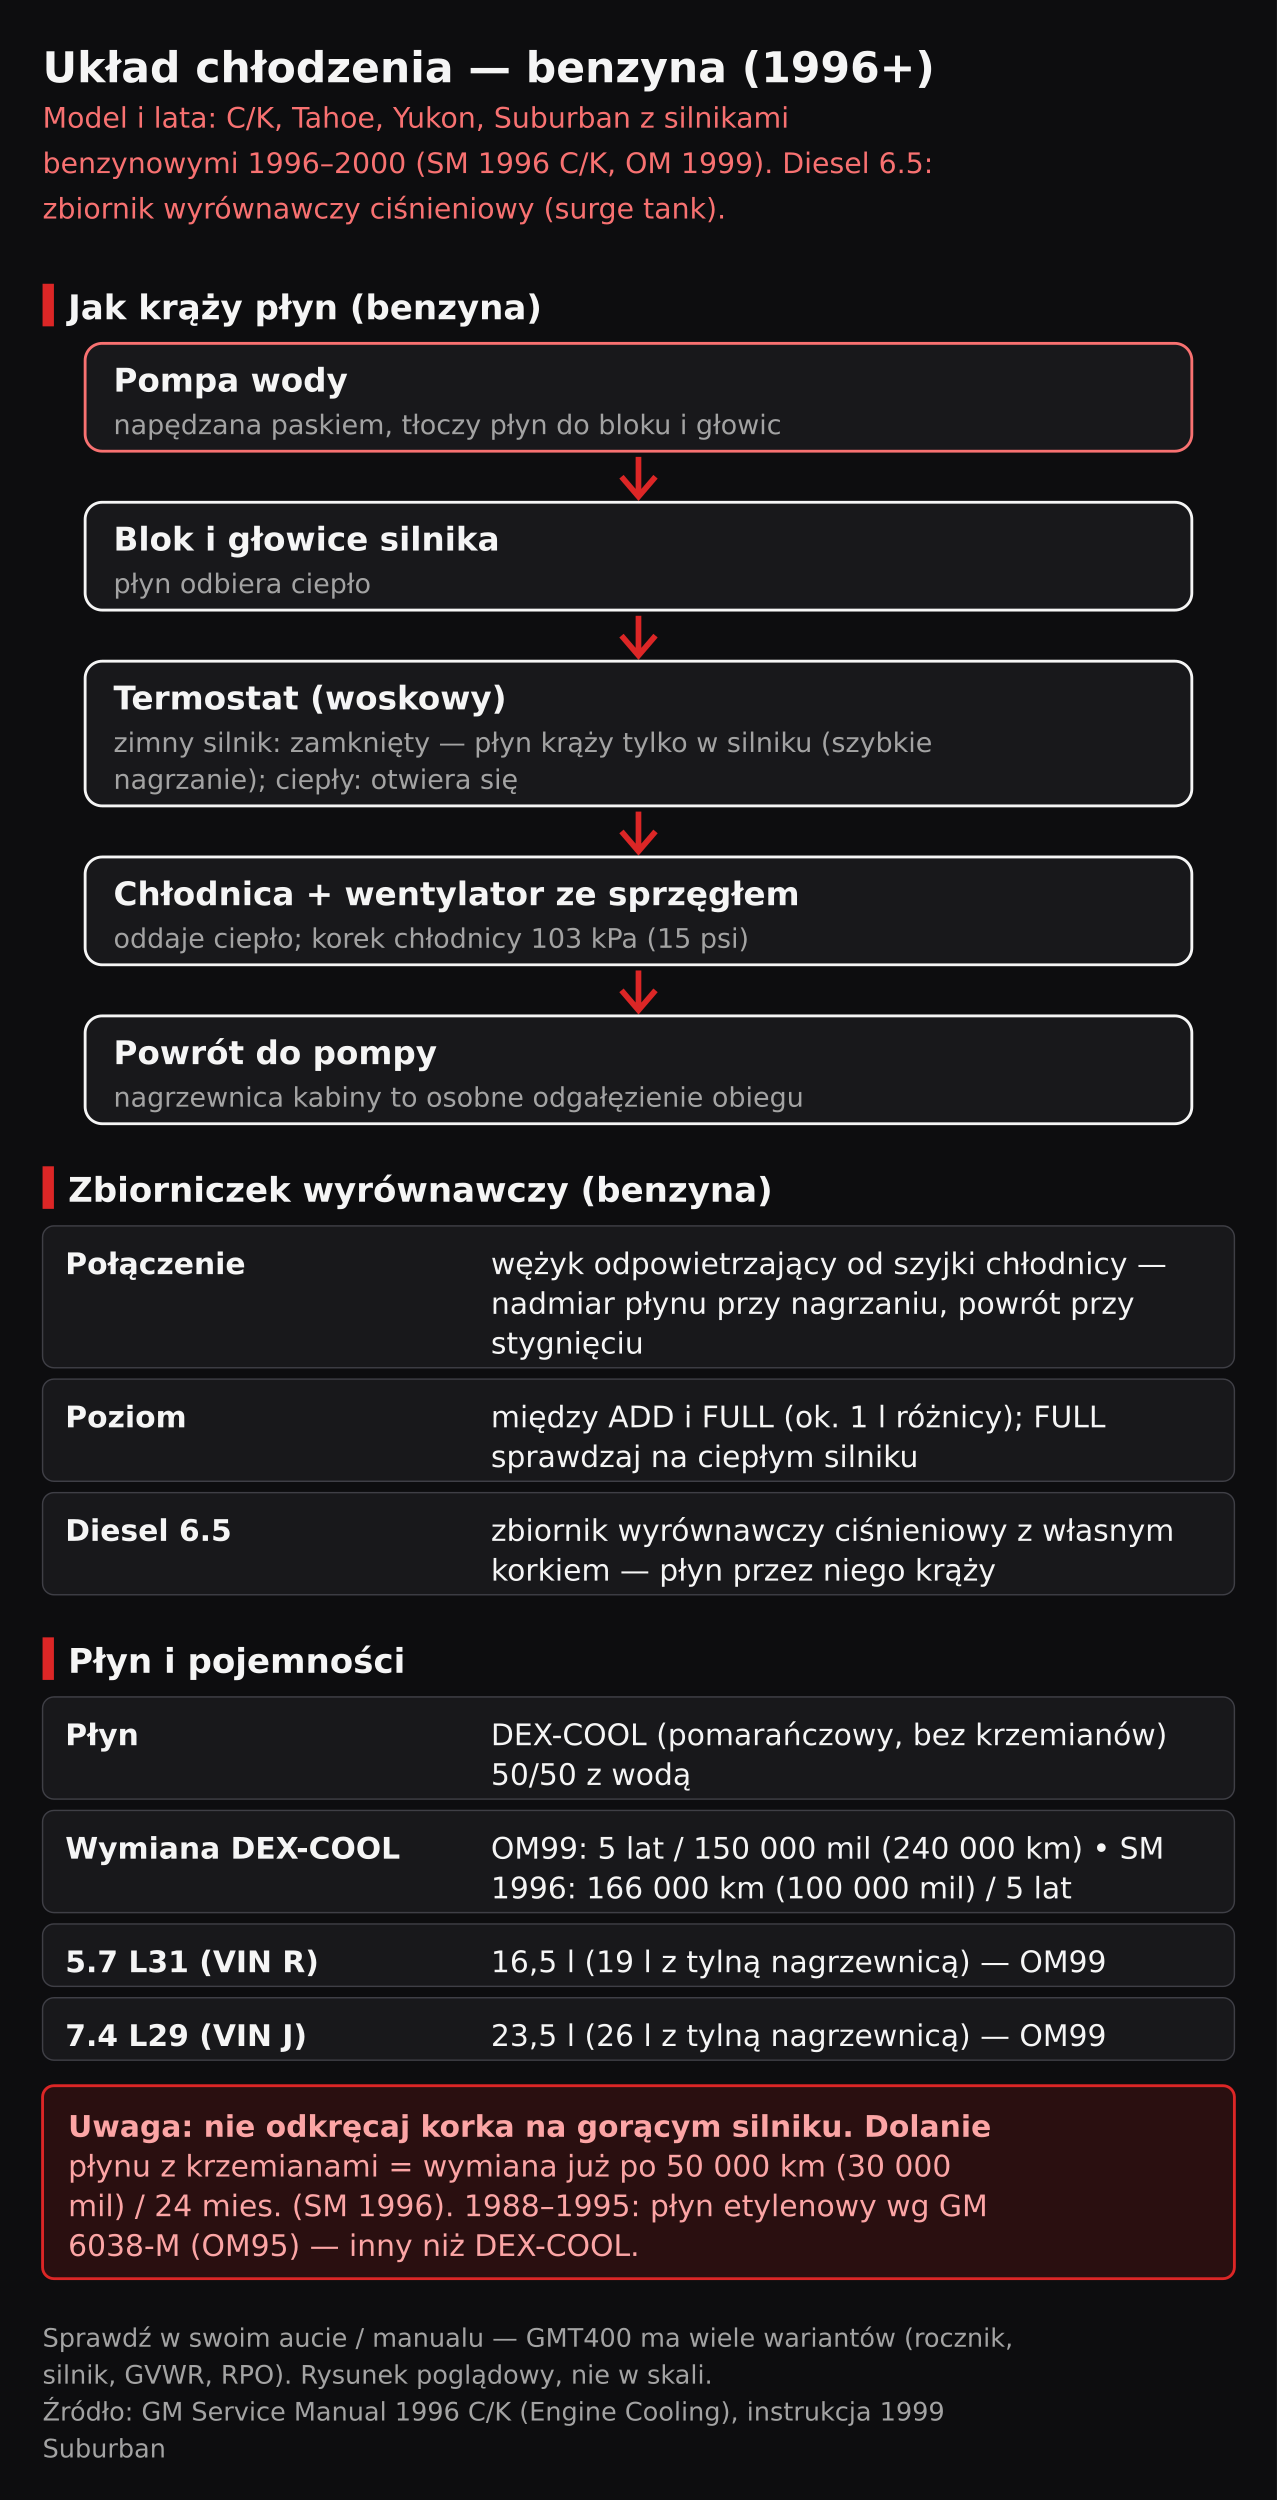
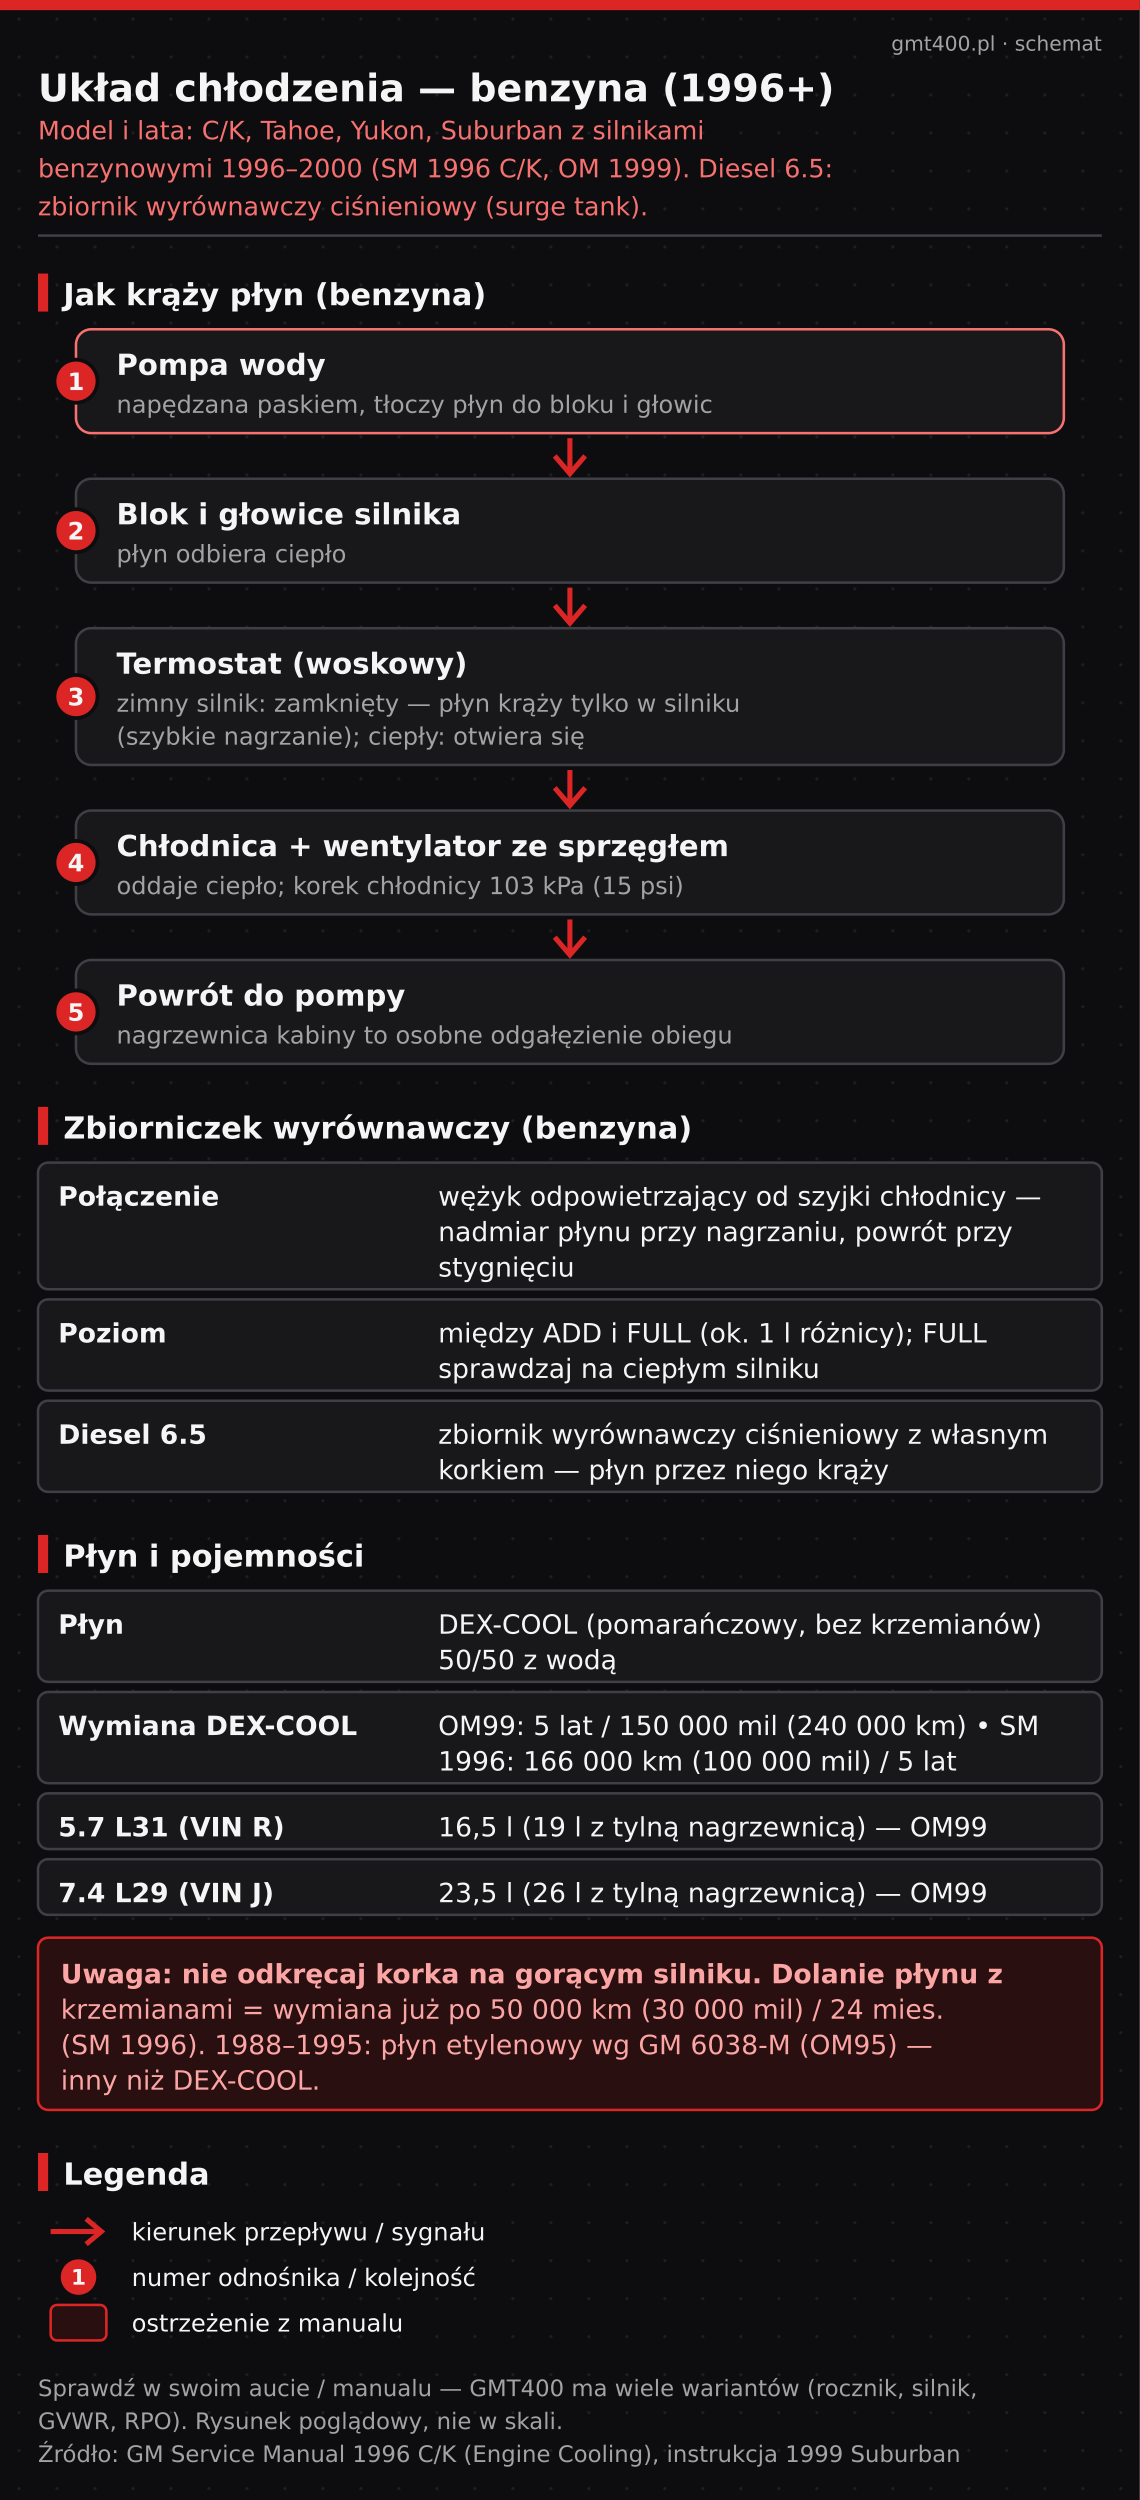
- <svg xmlns="http://www.w3.org/2000/svg" viewBox="0 0 900 1762" width="900" height="1762" role="img" aria-label="Układ chłodzenia — benzyna (1996+)">
-   <rect width="900" height="1762" fill="#0d0d0f" />
+ <svg xmlns="http://www.w3.org/2000/svg" viewBox="0 0 900 1974" width="900" height="1974" role="img" aria-label="Układ chłodzenia — benzyna (1996+)">
+   <defs>
+     <pattern id="g" width="30" height="30" patternUnits="userSpaceOnUse">
+       <circle cx="15" cy="15" r="1.2" fill="#1f1f24" />
+     </pattern>
+   </defs>
+   <rect width="900" height="1974" fill="#0d0d0f" />
+   <rect width="900" height="1974" fill="url(#g)" />
  <g font-family="DejaVu Sans, Arial, sans-serif">
-     <text x="30" y="58" font-size="30" fill="#f5f5f5" font-weight="bold">Układ chłodzenia — benzyna (1996+)</text>
-     <text x="30" y="90" font-size="20" fill="#f87171">Model i lata: C/K, Tahoe, Yukon, Suburban z silnikami</text>
-     <text x="30" y="122" font-size="20" fill="#f87171">benzynowymi 1996–2000 (SM 1996 C/K, OM 1999). Diesel 6.5:</text>
-     <text x="30" y="154" font-size="20" fill="#f87171">zbiornik wyrównawczy ciśnieniowy (surge tank).</text>
-     <rect x="30" y="200" width="8" height="30" fill="#dc2626" />
-     <text x="48" y="225" font-size="24" fill="#f5f5f5" font-weight="bold">Jak krąży płyn (benzyna)</text>
-     <rect x="60" y="242" width="780" height="76" rx="12" fill="#18181b" stroke="#f87171" stroke-width="2" />
-     <text x="80" y="276" font-size="23" fill="#f5f5f5" font-weight="bold">Pompa wody</text>
-     <text x="80" y="306" font-size="19" fill="#a3a3a3">napędzana paskiem, tłoczy płyn do bloku i głowic</text>
-     <path d="M450 322 v26 m-12 -12 l12 14 l12 -14" stroke="#dc2626" stroke-width="4" fill="none" />
-     <rect x="60" y="354" width="780" height="76" rx="12" fill="#18181b" stroke="#f5f5f5" stroke-width="2" />
-     <text x="80" y="388" font-size="23" fill="#f5f5f5" font-weight="bold">Blok i głowice silnika</text>
-     <text x="80" y="418" font-size="19" fill="#a3a3a3">płyn odbiera ciepło</text>
-     <path d="M450 434 v26 m-12 -12 l12 14 l12 -14" stroke="#dc2626" stroke-width="4" fill="none" />
-     <rect x="60" y="466" width="780" height="102" rx="12" fill="#18181b" stroke="#f5f5f5" stroke-width="2" />
-     <text x="80" y="500" font-size="23" fill="#f5f5f5" font-weight="bold">Termostat (woskowy)</text>
-     <text x="80" y="530" font-size="19" fill="#a3a3a3">zimny silnik: zamknięty — płyn krąży tylko w silniku (szybkie</text>
-     <text x="80" y="556" font-size="19" fill="#a3a3a3">nagrzanie); ciepły: otwiera się</text>
-     <path d="M450 572 v26 m-12 -12 l12 14 l12 -14" stroke="#dc2626" stroke-width="4" fill="none" />
-     <rect x="60" y="604" width="780" height="76" rx="12" fill="#18181b" stroke="#f5f5f5" stroke-width="2" />
-     <text x="80" y="638" font-size="23" fill="#f5f5f5" font-weight="bold">Chłodnica + wentylator ze sprzęgłem</text>
-     <text x="80" y="668" font-size="19" fill="#a3a3a3">oddaje ciepło; korek chłodnicy 103 kPa (15 psi)</text>
-     <path d="M450 684 v26 m-12 -12 l12 14 l12 -14" stroke="#dc2626" stroke-width="4" fill="none" />
-     <rect x="60" y="716" width="780" height="76" rx="12" fill="#18181b" stroke="#f5f5f5" stroke-width="2" />
-     <text x="80" y="750" font-size="23" fill="#f5f5f5" font-weight="bold">Powrót do pompy</text>
-     <text x="80" y="780" font-size="19" fill="#a3a3a3">nagrzewnica kabiny to osobne odgałęzienie obiegu</text>
-     <rect x="30" y="822" width="8" height="30" fill="#dc2626" />
-     <text x="48" y="847" font-size="24" fill="#f5f5f5" font-weight="bold">Zbiorniczek wyrównawczy (benzyna)</text>
-     <rect x="30" y="864" width="840" height="100" rx="8" fill="#18181b" stroke="#3f3f46" />
-     <text x="46" y="898" font-size="21" fill="#f5f5f5" font-weight="bold">Połączenie</text>
-     <text x="346" y="898" font-size="21" fill="#f5f5f5">wężyk odpowietrzający od szyjki chłodnicy —</text>
-     <text x="346" y="926" font-size="21" fill="#f5f5f5">nadmiar płynu przy nagrzaniu, powrót przy</text>
-     <text x="346" y="954" font-size="21" fill="#f5f5f5">stygnięciu</text>
-     <rect x="30" y="972" width="840" height="72" rx="8" fill="#18181b" stroke="#3f3f46" />
-     <text x="46" y="1006" font-size="21" fill="#f5f5f5" font-weight="bold">Poziom</text>
-     <text x="346" y="1006" font-size="21" fill="#f5f5f5">między ADD i FULL (ok. 1 l różnicy); FULL</text>
-     <text x="346" y="1034" font-size="21" fill="#f5f5f5">sprawdzaj na ciepłym silniku</text>
-     <rect x="30" y="1052" width="840" height="72" rx="8" fill="#18181b" stroke="#3f3f46" />
-     <text x="46" y="1086" font-size="21" fill="#f5f5f5" font-weight="bold">Diesel 6.5</text>
-     <text x="346" y="1086" font-size="21" fill="#f5f5f5">zbiornik wyrównawczy ciśnieniowy z własnym</text>
-     <text x="346" y="1114" font-size="21" fill="#f5f5f5">korkiem — płyn przez niego krąży</text>
-     <rect x="30" y="1154" width="8" height="30" fill="#dc2626" />
-     <text x="48" y="1179" font-size="24" fill="#f5f5f5" font-weight="bold">Płyn i pojemności</text>
-     <rect x="30" y="1196" width="840" height="72" rx="8" fill="#18181b" stroke="#3f3f46" />
-     <text x="46" y="1230" font-size="21" fill="#f5f5f5" font-weight="bold">Płyn</text>
-     <text x="346" y="1230" font-size="21" fill="#f5f5f5">DEX-COOL (pomarańczowy, bez krzemianów)</text>
-     <text x="346" y="1258" font-size="21" fill="#f5f5f5">50/50 z wodą</text>
-     <rect x="30" y="1276" width="840" height="72" rx="8" fill="#18181b" stroke="#3f3f46" />
-     <text x="46" y="1310" font-size="21" fill="#f5f5f5" font-weight="bold">Wymiana DEX-COOL</text>
-     <text x="346" y="1310" font-size="21" fill="#f5f5f5">OM99: 5 lat / 150 000 mil (240 000 km) • SM</text>
-     <text x="346" y="1338" font-size="21" fill="#f5f5f5">1996: 166 000 km (100 000 mil) / 5 lat</text>
-     <rect x="30" y="1356" width="840" height="44" rx="8" fill="#18181b" stroke="#3f3f46" />
-     <text x="46" y="1390" font-size="21" fill="#f5f5f5" font-weight="bold">5.7 L31 (VIN R)</text>
-     <text x="346" y="1390" font-size="21" fill="#f5f5f5">16,5 l (19 l z tylną nagrzewnicą) — OM99</text>
-     <rect x="30" y="1408" width="840" height="44" rx="8" fill="#18181b" stroke="#3f3f46" />
-     <text x="46" y="1442" font-size="21" fill="#f5f5f5" font-weight="bold">7.4 L29 (VIN J)</text>
-     <text x="346" y="1442" font-size="21" fill="#f5f5f5">23,5 l (26 l z tylną nagrzewnicą) — OM99</text>
-     <rect x="30" y="1470" width="840" height="136" rx="8" fill="#2a0f10" stroke="#dc2626" stroke-width="2" />
-     <text x="48" y="1506" font-size="21" fill="#fca5a5" font-weight="bold">Uwaga: nie odkręcaj korka na gorącym silniku. Dolanie</text>
-     <text x="48" y="1534" font-size="21" fill="#fca5a5">płynu z krzemianami = wymiana już po 50 000 km (30 000</text>
-     <text x="48" y="1562" font-size="21" fill="#fca5a5">mil) / 24 mies. (SM 1996). 1988–1995: płyn etylenowy wg GM</text>
-     <text x="48" y="1590" font-size="21" fill="#fca5a5">6038-M (OM95) — inny niż DEX-COOL.</text>
-     <text x="30" y="1654" font-size="18" fill="#a3a3a3">Sprawdź w swoim aucie / manualu — GMT400 ma wiele wariantów (rocznik,</text>
-     <text x="30" y="1680" font-size="18" fill="#a3a3a3">silnik, GVWR, RPO). Rysunek poglądowy, nie w skali.</text>
-     <text x="30" y="1706" font-size="18" fill="#a3a3a3">Źródło: GM Service Manual 1996 C/K (Engine Cooling), instrukcja 1999</text>
-     <text x="30" y="1732" font-size="18" fill="#a3a3a3">Suburban</text>
+     <rect x="0" y="0" width="900" height="8" fill="#dc2626" />
+     <text x="870" y="40" font-size="16" fill="#a3a3a3" text-anchor="end">gmt400.pl · schemat</text>
+     <text x="30" y="80" font-size="30" fill="#f5f5f5" font-weight="bold">Układ chłodzenia — benzyna (1996+)</text>
+     <text x="30" y="110" font-size="20" fill="#f87171">Model i lata: C/K, Tahoe, Yukon, Suburban z silnikami</text>
+     <text x="30" y="140" font-size="20" fill="#f87171">benzynowymi 1996–2000 (SM 1996 C/K, OM 1999). Diesel 6.5:</text>
+     <text x="30" y="170" font-size="20" fill="#f87171">zbiornik wyrównawczy ciśnieniowy (surge tank).</text>
+     <line x1="30" y1="186" x2="870" y2="186" stroke="#3f3f46" stroke-width="2" />
+     <rect x="30" y="216" width="8" height="30" fill="#dc2626" />
+     <text x="50" y="241" font-size="24" fill="#f5f5f5" font-weight="bold">Jak krąży płyn (benzyna)</text>
+     <rect x="60" y="260" width="780" height="82" rx="12" fill="#18181b" stroke="#f87171" stroke-width="2" />
+     <circle cx="60" cy="301.0" r="17" fill="#dc2626" stroke="#0d0d0f" stroke-width="3" />
+     <text x="60" y="308.0" font-size="19" fill="#f5f5f5" font-weight="bold" text-anchor="middle">1</text>
+     <text x="92" y="296" font-size="23" fill="#f5f5f5" font-weight="bold">Pompa wody</text>
+     <text x="92" y="326" font-size="19" fill="#a3a3a3">napędzana paskiem, tłoczy płyn do bloku i głowic</text>
+     <path d="M450 346 v26 m-12 -12 l12 14 l12 -14" stroke="#dc2626" stroke-width="4" fill="none" />
+     <rect x="60" y="378" width="780" height="82" rx="12" fill="#18181b" stroke="#3f3f46" stroke-width="2" />
+     <circle cx="60" cy="419.0" r="17" fill="#dc2626" stroke="#0d0d0f" stroke-width="3" />
+     <text x="60" y="426.0" font-size="19" fill="#f5f5f5" font-weight="bold" text-anchor="middle">2</text>
+     <text x="92" y="414" font-size="23" fill="#f5f5f5" font-weight="bold">Blok i głowice silnika</text>
+     <text x="92" y="444" font-size="19" fill="#a3a3a3">płyn odbiera ciepło</text>
+     <path d="M450 464 v26 m-12 -12 l12 14 l12 -14" stroke="#dc2626" stroke-width="4" fill="none" />
+     <rect x="60" y="496" width="780" height="108" rx="12" fill="#18181b" stroke="#3f3f46" stroke-width="2" />
+     <circle cx="60" cy="550.0" r="17" fill="#dc2626" stroke="#0d0d0f" stroke-width="3" />
+     <text x="60" y="557.0" font-size="19" fill="#f5f5f5" font-weight="bold" text-anchor="middle">3</text>
+     <text x="92" y="532" font-size="23" fill="#f5f5f5" font-weight="bold">Termostat (woskowy)</text>
+     <text x="92" y="562" font-size="19" fill="#a3a3a3">zimny silnik: zamknięty — płyn krąży tylko w silniku</text>
+     <text x="92" y="588" font-size="19" fill="#a3a3a3">(szybkie nagrzanie); ciepły: otwiera się</text>
+     <path d="M450 608 v26 m-12 -12 l12 14 l12 -14" stroke="#dc2626" stroke-width="4" fill="none" />
+     <rect x="60" y="640" width="780" height="82" rx="12" fill="#18181b" stroke="#3f3f46" stroke-width="2" />
+     <circle cx="60" cy="681.0" r="17" fill="#dc2626" stroke="#0d0d0f" stroke-width="3" />
+     <text x="60" y="688.0" font-size="19" fill="#f5f5f5" font-weight="bold" text-anchor="middle">4</text>
+     <text x="92" y="676" font-size="23" fill="#f5f5f5" font-weight="bold">Chłodnica + wentylator ze sprzęgłem</text>
+     <text x="92" y="706" font-size="19" fill="#a3a3a3">oddaje ciepło; korek chłodnicy 103 kPa (15 psi)</text>
+     <path d="M450 726 v26 m-12 -12 l12 14 l12 -14" stroke="#dc2626" stroke-width="4" fill="none" />
+     <rect x="60" y="758" width="780" height="82" rx="12" fill="#18181b" stroke="#3f3f46" stroke-width="2" />
+     <circle cx="60" cy="799.0" r="17" fill="#dc2626" stroke="#0d0d0f" stroke-width="3" />
+     <text x="60" y="806.0" font-size="19" fill="#f5f5f5" font-weight="bold" text-anchor="middle">5</text>
+     <text x="92" y="794" font-size="23" fill="#f5f5f5" font-weight="bold">Powrót do pompy</text>
+     <text x="92" y="824" font-size="19" fill="#a3a3a3">nagrzewnica kabiny to osobne odgałęzienie obiegu</text>
+     <rect x="30" y="874" width="8" height="30" fill="#dc2626" />
+     <text x="50" y="899" font-size="24" fill="#f5f5f5" font-weight="bold">Zbiorniczek wyrównawczy (benzyna)</text>
+     <rect x="30" y="918" width="840" height="100" rx="8" fill="#18181b" stroke="#3f3f46" stroke-width="2" />
+     <text x="46" y="952" font-size="21" fill="#f5f5f5" font-weight="bold">Połączenie</text>
+     <text x="346" y="952" font-size="21" fill="#f5f5f5">wężyk odpowietrzający od szyjki chłodnicy —</text>
+     <text x="346" y="980" font-size="21" fill="#f5f5f5">nadmiar płynu przy nagrzaniu, powrót przy</text>
+     <text x="346" y="1008" font-size="21" fill="#f5f5f5">stygnięciu</text>
+     <rect x="30" y="1026" width="840" height="72" rx="8" fill="#18181b" stroke="#3f3f46" stroke-width="2" />
+     <text x="46" y="1060" font-size="21" fill="#f5f5f5" font-weight="bold">Poziom</text>
+     <text x="346" y="1060" font-size="21" fill="#f5f5f5">między ADD i FULL (ok. 1 l różnicy); FULL</text>
+     <text x="346" y="1088" font-size="21" fill="#f5f5f5">sprawdzaj na ciepłym silniku</text>
+     <rect x="30" y="1106" width="840" height="72" rx="8" fill="#18181b" stroke="#3f3f46" stroke-width="2" />
+     <text x="46" y="1140" font-size="21" fill="#f5f5f5" font-weight="bold">Diesel 6.5</text>
+     <text x="346" y="1140" font-size="21" fill="#f5f5f5">zbiornik wyrównawczy ciśnieniowy z własnym</text>
+     <text x="346" y="1168" font-size="21" fill="#f5f5f5">korkiem — płyn przez niego krąży</text>
+     <rect x="30" y="1212" width="8" height="30" fill="#dc2626" />
+     <text x="50" y="1237" font-size="24" fill="#f5f5f5" font-weight="bold">Płyn i pojemności</text>
+     <rect x="30" y="1256" width="840" height="72" rx="8" fill="#18181b" stroke="#3f3f46" stroke-width="2" />
+     <text x="46" y="1290" font-size="21" fill="#f5f5f5" font-weight="bold">Płyn</text>
+     <text x="346" y="1290" font-size="21" fill="#f5f5f5">DEX-COOL (pomarańczowy, bez krzemianów)</text>
+     <text x="346" y="1318" font-size="21" fill="#f5f5f5">50/50 z wodą</text>
+     <rect x="30" y="1336" width="840" height="72" rx="8" fill="#18181b" stroke="#3f3f46" stroke-width="2" />
+     <text x="46" y="1370" font-size="21" fill="#f5f5f5" font-weight="bold">Wymiana DEX-COOL</text>
+     <text x="346" y="1370" font-size="21" fill="#f5f5f5">OM99: 5 lat / 150 000 mil (240 000 km) • SM</text>
+     <text x="346" y="1398" font-size="21" fill="#f5f5f5">1996: 166 000 km (100 000 mil) / 5 lat</text>
+     <rect x="30" y="1416" width="840" height="44" rx="8" fill="#18181b" stroke="#3f3f46" stroke-width="2" />
+     <text x="46" y="1450" font-size="21" fill="#f5f5f5" font-weight="bold">5.7 L31 (VIN R)</text>
+     <text x="346" y="1450" font-size="21" fill="#f5f5f5">16,5 l (19 l z tylną nagrzewnicą) — OM99</text>
+     <rect x="30" y="1468" width="840" height="44" rx="8" fill="#18181b" stroke="#3f3f46" stroke-width="2" />
+     <text x="46" y="1502" font-size="21" fill="#f5f5f5" font-weight="bold">7.4 L29 (VIN J)</text>
+     <text x="346" y="1502" font-size="21" fill="#f5f5f5">23,5 l (26 l z tylną nagrzewnicą) — OM99</text>
+     <rect x="30" y="1530" width="840" height="136" rx="8" fill="#2a0f10" stroke="#dc2626" stroke-width="2" />
+     <text x="48" y="1566" font-size="21" fill="#fca5a5" font-weight="bold">Uwaga: nie odkręcaj korka na gorącym silniku. Dolanie płynu z</text>
+     <text x="48" y="1594" font-size="21" fill="#fca5a5">krzemianami = wymiana już po 50 000 km (30 000 mil) / 24 mies.</text>
+     <text x="48" y="1622" font-size="21" fill="#fca5a5">(SM 1996). 1988–1995: płyn etylenowy wg GM 6038-M (OM95) —</text>
+     <text x="48" y="1650" font-size="21" fill="#fca5a5">inny niż DEX-COOL.</text>
+     <rect x="30" y="1700" width="8" height="30" fill="#dc2626" />
+     <text x="50" y="1725" font-size="24" fill="#f5f5f5" font-weight="bold">Legenda</text>
+     <path d="M40 1762 h40 m-12 -10 l12 10 l-12 10" stroke="#dc2626" stroke-width="4" fill="none" />
+     <text x="104" y="1769" font-size="19" fill="#f5f5f5">kierunek przepływu / sygnału</text>
+     <circle cx="62" cy="1798" r="14" fill="#dc2626" />
+     <text x="62" y="1804" font-size="17" fill="#f5f5f5" font-weight="bold" text-anchor="middle">1</text>
+     <text x="104" y="1805" font-size="19" fill="#f5f5f5">numer odnośnika / kolejność</text>
+     <rect x="40" y="1820" width="44" height="28" rx="5" fill="#2a0f10" stroke="#dc2626" stroke-width="2" />
+     <text x="104" y="1841" font-size="19" fill="#f5f5f5">ostrzeżenie z manualu</text>
+     <text x="30" y="1892" font-size="18" fill="#a3a3a3">Sprawdź w swoim aucie / manualu — GMT400 ma wiele wariantów (rocznik, silnik,</text>
+     <text x="30" y="1918" font-size="18" fill="#a3a3a3">GVWR, RPO). Rysunek poglądowy, nie w skali.</text>
+     <text x="30" y="1944" font-size="18" fill="#a3a3a3">Źródło: GM Service Manual 1996 C/K (Engine Cooling), instrukcja 1999 Suburban</text>
  </g>
</svg>
